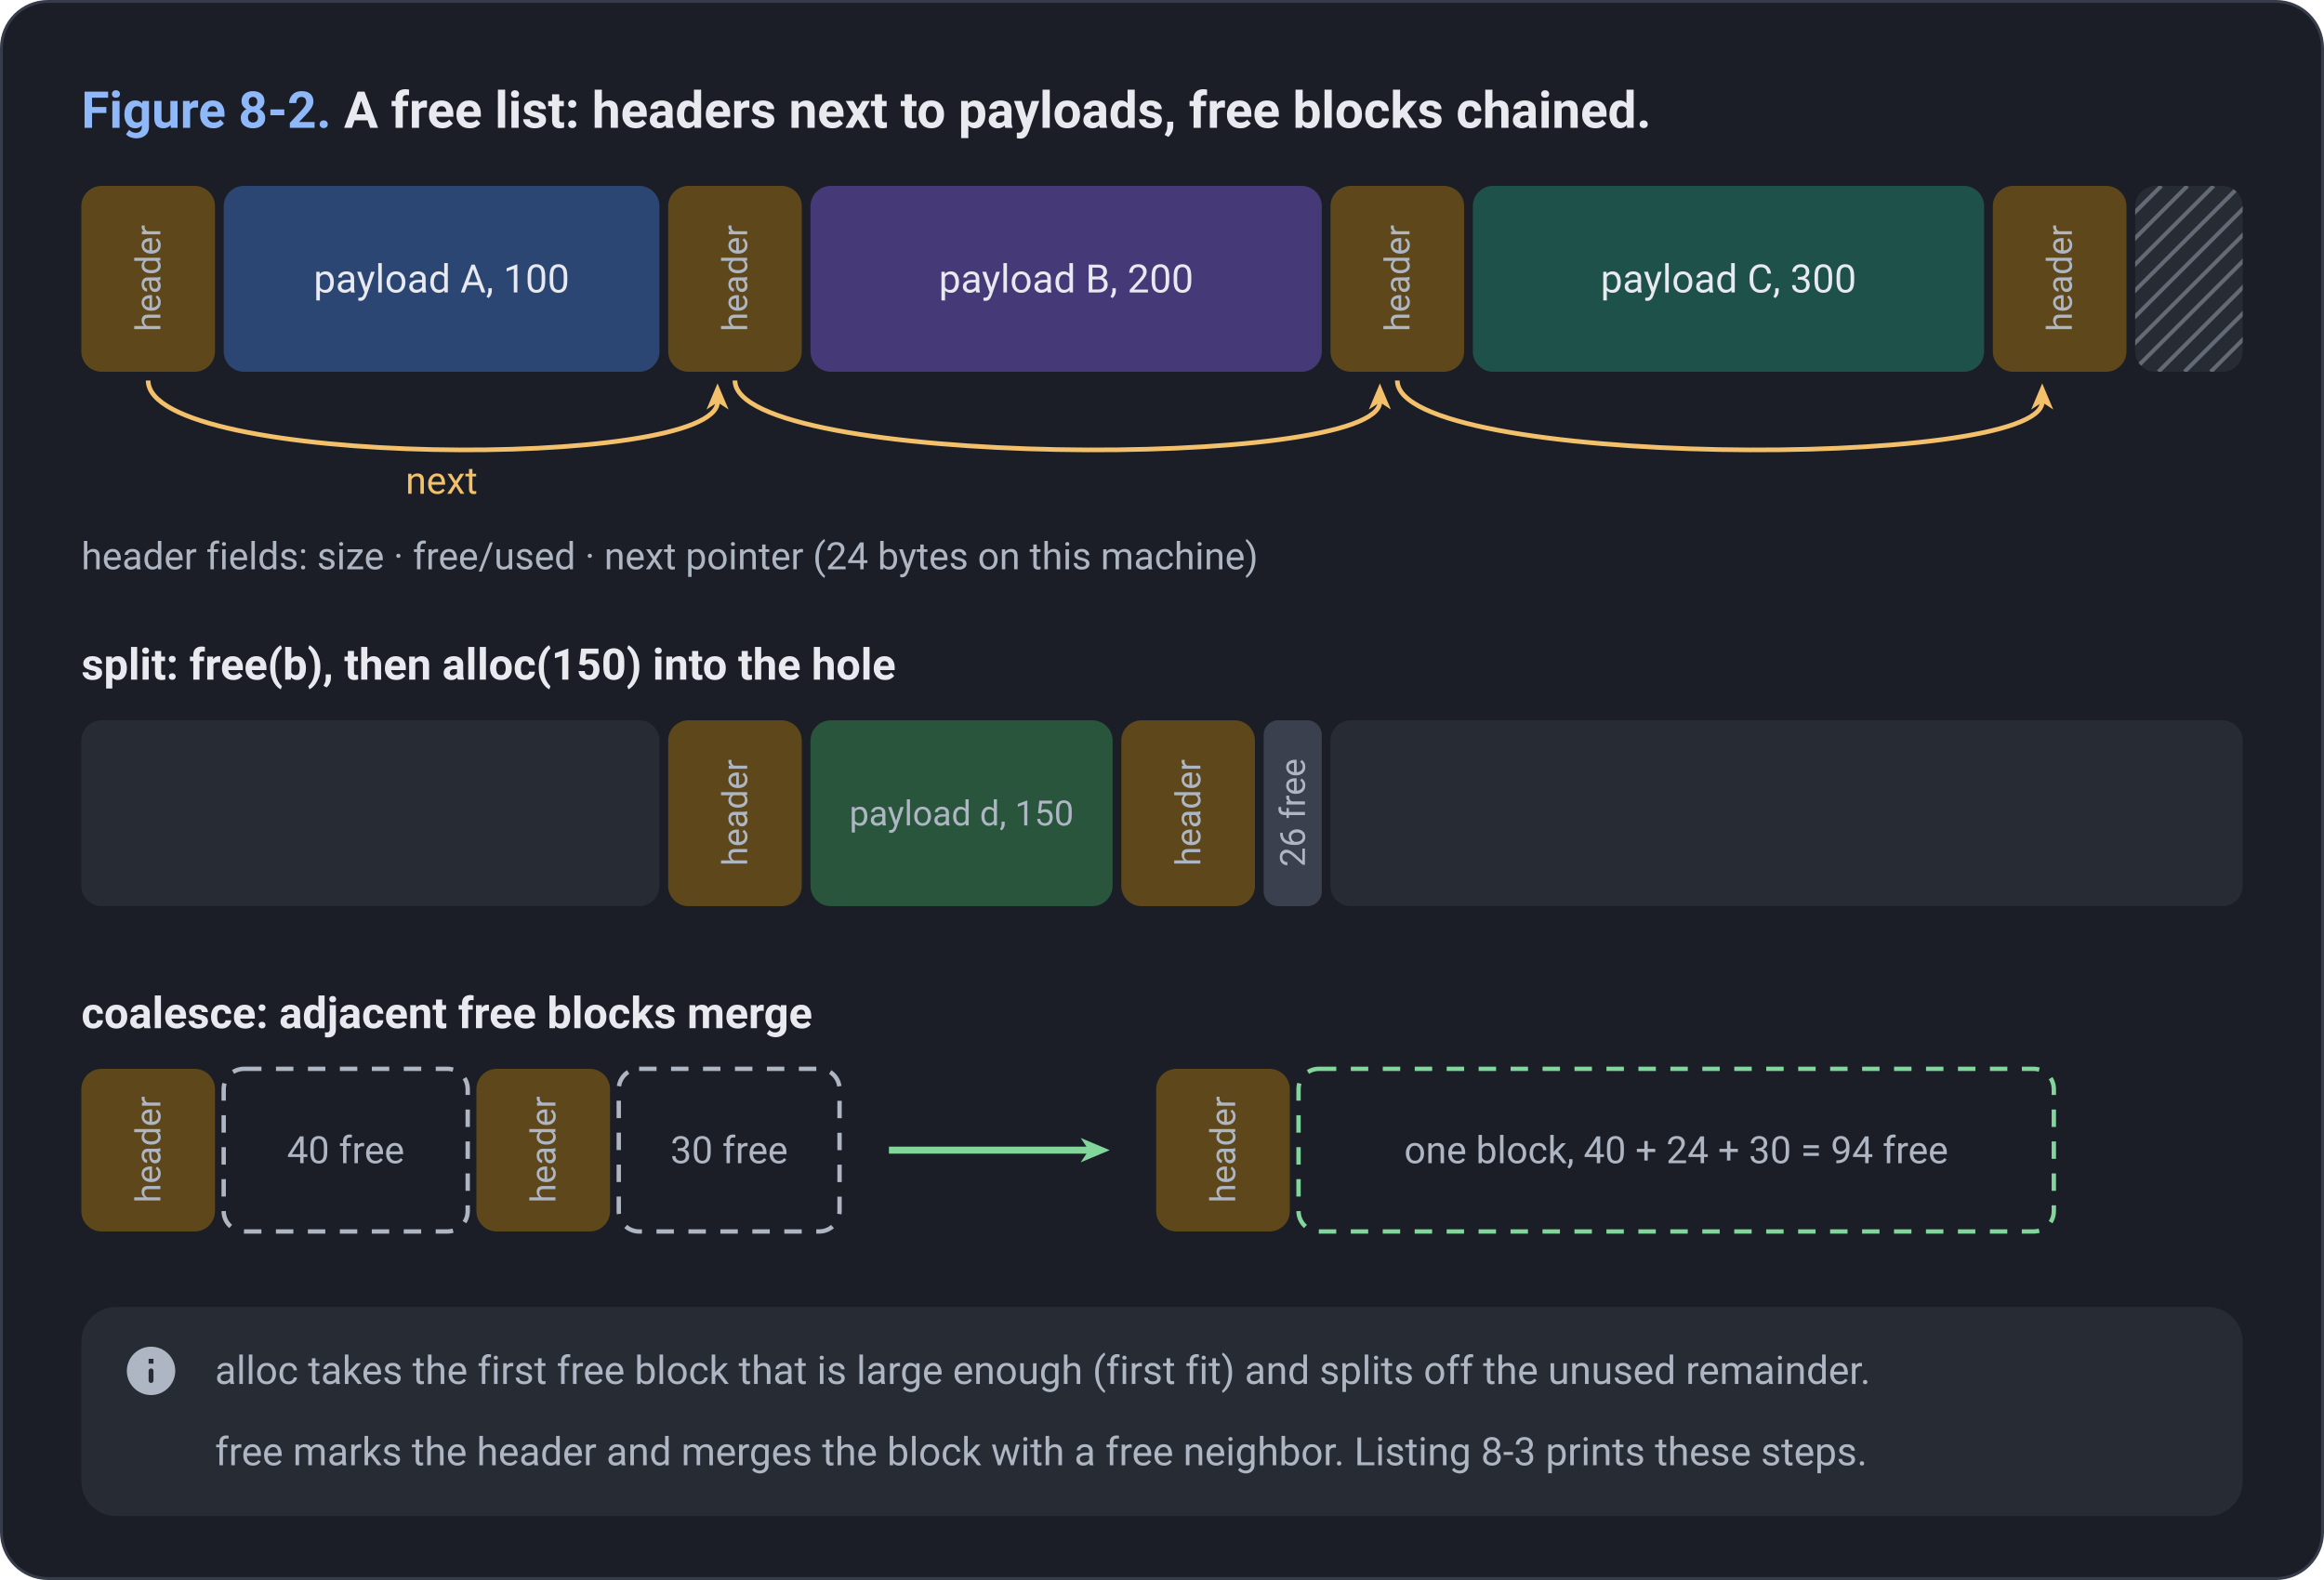
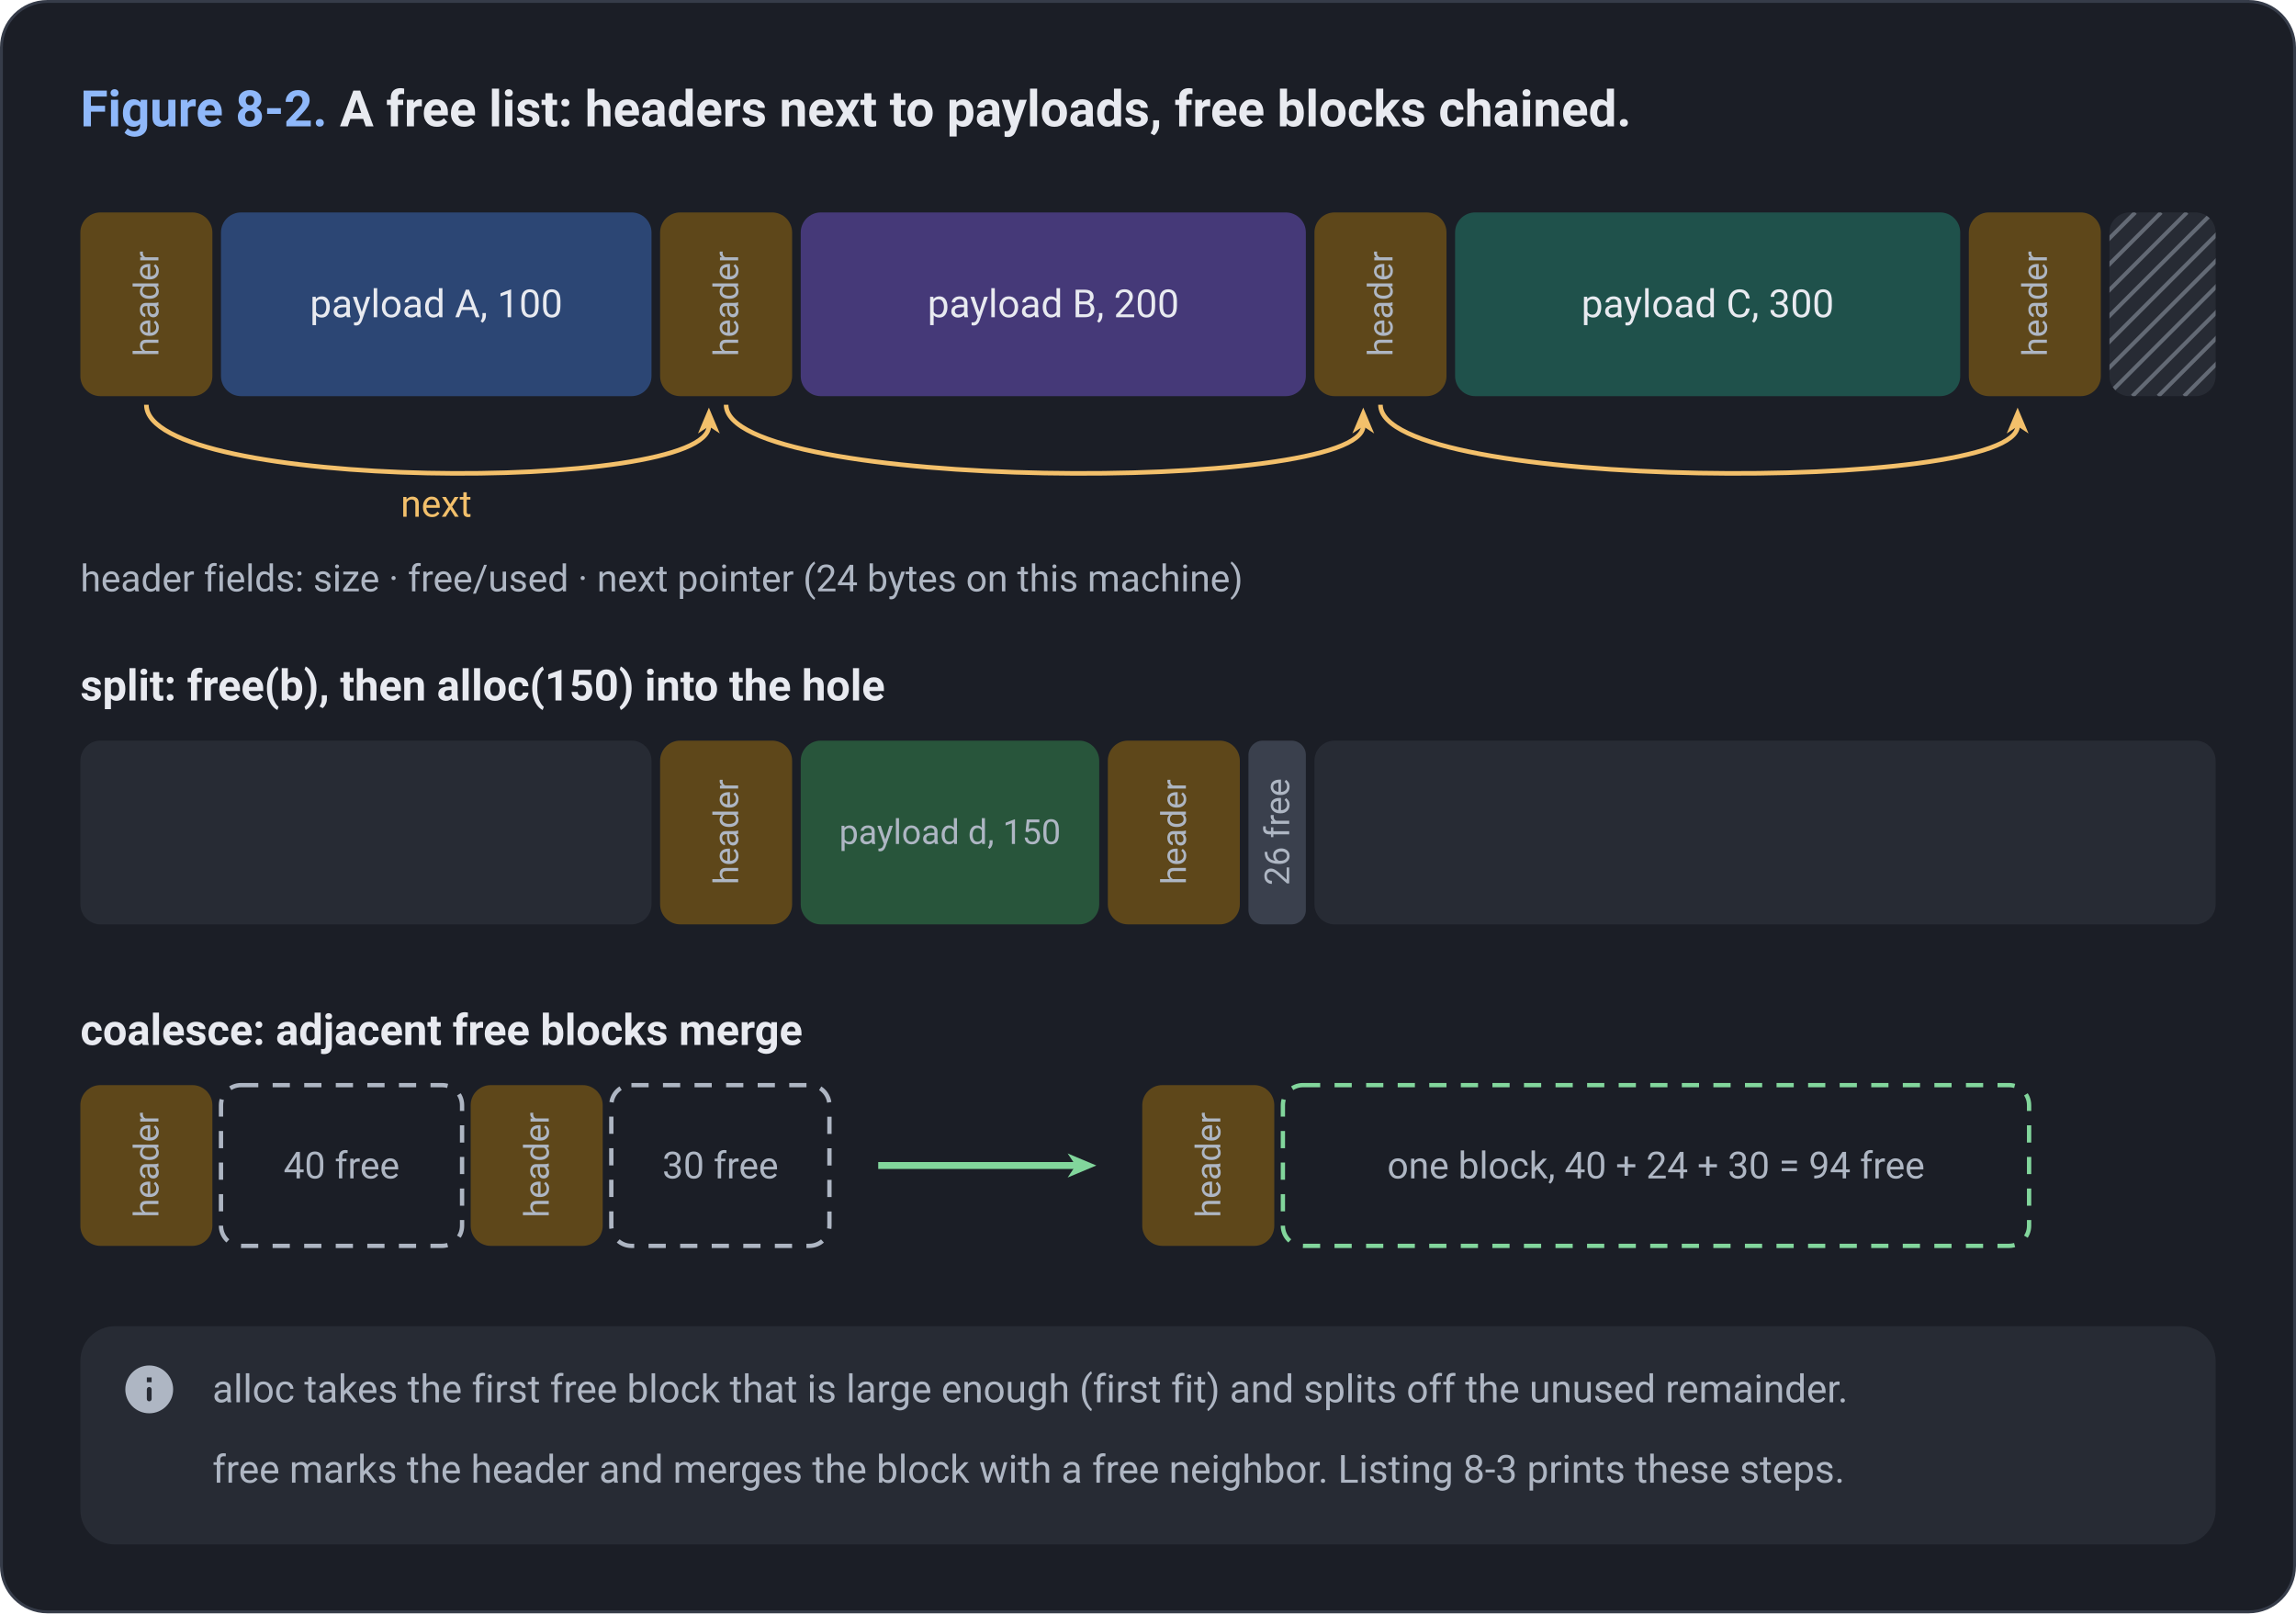
- <svg xmlns="http://www.w3.org/2000/svg" viewBox="0 0 800 544" width="800" height="544">
+ <svg xmlns="http://www.w3.org/2000/svg" viewBox="0 0 800 562" width="800" height="562">
  <style>
    text { font-family: -apple-system, BlinkMacSystemFont, "Segoe UI", Roboto, "Helvetica Neue", Arial, sans-serif; fill: #E8EAF0; }
    .paper { fill: #1B1E26; }
    .frame { fill: #1B1E26; stroke: #363C49; stroke-width: 1; }
    .card { fill: #2B303B; }
    .hair { stroke: #363C49; stroke-width: 1.2; fill: none; }
    .muted { fill: #AEB6C3; }
    .ink { fill: #E8EAF0; }
    .title { font-size: 17.5px; font-weight: 650; }
    .head { font-size: 15.5px; font-weight: 650; }
    .name { font-size: 15px; font-weight: 650; }
    .body { font-size: 13.5px; }
    .sub { font-size: 13px; }
    .mono { font-size: 12.5px; font-family: "SF Mono", SFMono-Regular, ui-monospace, Menlo, Consolas, monospace; }
    .monob { font-size: 12.5px; font-weight: 650; font-family: "SF Mono", SFMono-Regular, ui-monospace, Menlo, Consolas, monospace; }
    .small { font-size: 12px; }
    .note { font-size: 13.5px; }
    .noteb { font-size: 13.5px; font-weight: 650; }
    .sub, .small, .note { fill: #AEB6C3; }
    .c-blue { fill: #1E2D47; }
    .m-blue { fill: #2C4674; }
    .a-blue { fill: #8FB8FA; }
    .t-blue { fill: #8FB8FA; }
    .w-blue { stroke: #8FB8FA; fill: none; stroke-linecap: butt; stroke-linejoin: round; }
    .o-blue { stroke: #8FB8FA; fill: none; stroke-width: 1.5; }
    .h-blue { stroke: #8FB8FA; stroke-width: 1.4; }
    .c-green { fill: #1B3426; }
    .m-green { fill: #28553B; }
    .a-green { fill: #82D69C; }
    .t-green { fill: #82D69C; }
    .w-green { stroke: #82D69C; fill: none; stroke-linecap: butt; stroke-linejoin: round; }
    .o-green { stroke: #82D69C; fill: none; stroke-width: 1.5; }
    .h-green { stroke: #82D69C; stroke-width: 1.4; }
    .c-amber { fill: #3A2D14; }
    .m-amber { fill: #5E471A; }
    .a-amber { fill: #F3C06B; }
    .t-amber { fill: #F3C06B; }
    .w-amber { stroke: #F3C06B; fill: none; stroke-linecap: butt; stroke-linejoin: round; }
    .o-amber { stroke: #F3C06B; fill: none; stroke-width: 1.5; }
    .h-amber { stroke: #F3C06B; stroke-width: 1.4; }
    .c-red { fill: #41221D; }
    .m-red { fill: #69322B; }
    .a-red { fill: #F59E8D; }
    .t-red { fill: #F59E8D; }
    .w-red { stroke: #F59E8D; fill: none; stroke-linecap: butt; stroke-linejoin: round; }
    .o-red { stroke: #F59E8D; fill: none; stroke-width: 1.5; }
    .h-red { stroke: #F59E8D; stroke-width: 1.4; }
    .c-purple { fill: #2C2549; }
    .m-purple { fill: #453978; }
    .a-purple { fill: #BCA8F7; }
    .t-purple { fill: #BCA8F7; }
    .w-purple { stroke: #BCA8F7; fill: none; stroke-linecap: butt; stroke-linejoin: round; }
    .o-purple { stroke: #BCA8F7; fill: none; stroke-width: 1.5; }
    .h-purple { stroke: #BCA8F7; stroke-width: 1.4; }
    .c-teal { fill: #15332F; }
    .m-teal { fill: #1F514B; }
    .a-teal { fill: #72D5CA; }
    .t-teal { fill: #72D5CA; }
    .w-teal { stroke: #72D5CA; fill: none; stroke-linecap: butt; stroke-linejoin: round; }
    .o-teal { stroke: #72D5CA; fill: none; stroke-width: 1.5; }
    .h-teal { stroke: #72D5CA; stroke-width: 1.4; }
    .c-gray { fill: #272B34; }
    .m-gray { fill: #3A404D; }
    .a-gray { fill: #AEB6C3; }
    .t-gray { fill: #AEB6C3; }
    .w-gray { stroke: #AEB6C3; fill: none; stroke-linecap: butt; stroke-linejoin: round; }
    .o-gray { stroke: #AEB6C3; fill: none; stroke-width: 1.5; }
    .h-gray { stroke: #AEB6C3; stroke-width: 1.4; }
    .c-wire { fill: #272B34; }
    .m-wire { fill: #3A404D; }
    .a-wire { fill: #A2ABB9; }
    .t-wire { fill: #A2ABB9; }
    .w-wire { stroke: #A2ABB9; fill: none; stroke-linecap: butt; stroke-linejoin: round; }
    .o-wire { stroke: #A2ABB9; fill: none; stroke-width: 1.5; }
    .h-wire { stroke: #A2ABB9; stroke-width: 1.4; }
  </style>
  <defs>
    <filter id="lift" x="-10%" y="-15%" width="120%" height="140%">
      <feDropShadow dx="0" dy="1" stdDeviation="1.2" flood-color="#000000" flood-opacity="0.45" />
      <feDropShadow dx="0" dy="3" stdDeviation="4" flood-color="#000000" flood-opacity="0.32" />
    </filter>
  </defs>
-   <rect x="0.5" y="0.5" width="799" height="543" rx="16" class="frame" />
+   <rect x="0.5" y="0.5" width="799" height="561" rx="16" class="frame" />
  <text x="28" y="44" class="title">
    <tspan class="t-blue">Figure 8-2.</tspan> A free list: headers next to payloads, free blocks chained.</text>
-   <g transform="translate(0 64)">
+   <g transform="translate(0 74)">
    <rect x="28.0" y="0.0" width="46.0" height="64.0" rx="7" class="m-amber" />
    <text x="51.0" y="36.0" class="small" text-anchor="middle" transform="rotate(-90 51.0 31.8)">header</text>
    <rect x="77.0" y="0.0" width="150.0" height="64.0" rx="7" class="m-blue" />
-     <text x="152.0" y="36.7" class="body" text-anchor="middle" data-fit="82.0,222.0">payload A, 100</text>
+     <text x="152.0" y="36.5" class="body" text-anchor="middle" data-fit="82.0,222.0">payload A, 100</text>
    <rect x="230.0" y="0.0" width="46.0" height="64.0" rx="7" class="m-amber" />
    <text x="253.0" y="36.0" class="small" text-anchor="middle" transform="rotate(-90 253.0 31.8)">header</text>
    <rect x="279.0" y="0.0" width="176.0" height="64.0" rx="7" class="m-purple" />
-     <text x="367.0" y="36.7" class="body" text-anchor="middle" data-fit="284.0,450.0">payload B, 200</text>
+     <text x="367.0" y="36.5" class="body" text-anchor="middle" data-fit="284.0,450.0">payload B, 200</text>
    <rect x="458.0" y="0.0" width="46.0" height="64.0" rx="7" class="m-amber" />
    <text x="481.0" y="36.0" class="small" text-anchor="middle" transform="rotate(-90 481.0 31.8)">header</text>
    <rect x="507.0" y="0.0" width="176.0" height="64.0" rx="7" class="m-teal" />
-     <text x="595.0" y="36.7" class="body" text-anchor="middle" data-fit="512.0,678.0">payload C, 300</text>
+     <text x="595.0" y="36.5" class="body" text-anchor="middle" data-fit="512.0,678.0">payload C, 300</text>
    <rect x="686.0" y="0.0" width="46.0" height="64.0" rx="7" class="m-amber" />
    <text x="709.0" y="36.0" class="small" text-anchor="middle" transform="rotate(-90 709.0 31.8)">header</text>
    <rect x="735.0" y="0.0" width="37.0" height="64.0" rx="7" class="c-gray" />
    <clipPath id="clip-15">
      <rect x="735.0" y="0.0" width="37.0" height="64.0" rx="7" />
    </clipPath>
    <g clip-path="url(#clip-15)">
      <line x1="671.0" y1="64.0" x2="735.0" y2="0.0" class="h-gray" opacity="0.45" />
      <line x1="680.0" y1="64.0" x2="744.0" y2="0.0" class="h-gray" opacity="0.45" />
      <line x1="689.0" y1="64.0" x2="753.0" y2="0.0" class="h-gray" opacity="0.45" />
      <line x1="698.0" y1="64.0" x2="762.0" y2="0.0" class="h-gray" opacity="0.45" />
      <line x1="707.0" y1="64.0" x2="771.0" y2="0.0" class="h-gray" opacity="0.45" />
      <line x1="716.0" y1="64.0" x2="780.0" y2="0.0" class="h-gray" opacity="0.45" />
      <line x1="725.0" y1="64.0" x2="789.0" y2="0.0" class="h-gray" opacity="0.45" />
      <line x1="734.0" y1="64.0" x2="798.0" y2="0.0" class="h-gray" opacity="0.45" />
      <line x1="743.0" y1="64.0" x2="807.0" y2="0.0" class="h-gray" opacity="0.45" />
      <line x1="752.0" y1="64.0" x2="816.0" y2="0.0" class="h-gray" opacity="0.45" />
      <line x1="761.0" y1="64.0" x2="825.0" y2="0.0" class="h-gray" opacity="0.45" />
      <line x1="770.0" y1="64.0" x2="834.0" y2="0.0" class="h-gray" opacity="0.45" />
    </g>
    <polygon points="247.0,68.0 250.8,77.0 247.0,74.5 243.2,77.0" class="a-amber" />
    <path d="M51.0,67.0 C51.0,97.0 247.0,98.0 247.0,74.3" class="w-amber" stroke-width="1.6" />
    <polygon points="475.0,68.0 478.8,77.0 475.0,74.5 471.2,77.0" class="a-amber" />
    <path d="M253.0,67.0 C253.0,97.0 475.0,98.0 475.0,74.3" class="w-amber" stroke-width="1.6" />
    <polygon points="703.0,68.0 706.8,77.0 703.0,74.5 699.2,77.0" class="a-amber" />
    <path d="M481.0,67.0 C481.0,97.0 703.0,98.0 703.0,74.3" class="w-amber" stroke-width="1.6" />
    <text x="152.0" y="106.0" class="sub t-amber" text-anchor="middle">next</text>
    <text x="28.0" y="132.0" class="sub">header fields: size · free/used · next pointer (24 bytes on this machine)</text>
    <text x="28.0" y="170.0" class="name">split: free(b), then alloc(150) into the hole</text>
    <rect x="28.0" y="184.0" width="199.0" height="64.0" rx="7" class="c-gray" />
    <rect x="458.0" y="184.0" width="314.0" height="64.0" rx="7" class="c-gray" />
    <rect x="230.0" y="184.0" width="46.0" height="64.0" rx="7" class="m-amber" />
    <text x="253.0" y="220.0" class="small" text-anchor="middle" transform="rotate(-90 253.0 215.8)">header</text>
    <rect x="279.0" y="184.0" width="104.0" height="64.0" rx="7" class="m-green" />
-     <text x="331.0" y="220.2" class="small" text-anchor="middle" data-fit="284.0,378.0">payload d, 150</text>
+     <text x="331.0" y="220.0" class="small" text-anchor="middle" data-fit="284.0,378.0">payload d, 150</text>
    <rect x="386.0" y="184.0" width="46.0" height="64.0" rx="7" class="m-amber" />
    <text x="409.0" y="220.0" class="small" text-anchor="middle" transform="rotate(-90 409.0 215.8)">header</text>
    <rect x="435.0" y="184.0" width="20.0" height="64.0" rx="5" class="m-gray" />
    <text x="445.0" y="220.0" class="small" text-anchor="middle" transform="rotate(-90 445.0 215.8)">26 free</text>
    <text x="28.0" y="290.0" class="name">coalesce: adjacent free blocks merge</text>
    <rect x="28.0" y="304.0" width="46.0" height="56.0" rx="7" class="m-amber" />
    <text x="51.0" y="336.0" class="small" text-anchor="middle" transform="rotate(-90 51.0 331.8)">header</text>
    <rect x="77.0" y="304.0" width="84.0" height="56.0" rx="7" class="o-gray" stroke-dasharray="6 5" />
    <text x="119.0" y="336.5" class="sub" text-anchor="middle">40 free</text>
    <rect x="164.0" y="304.0" width="46.0" height="56.0" rx="7" class="m-amber" />
    <text x="187.0" y="336.0" class="small" text-anchor="middle" transform="rotate(-90 187.0 331.8)">header</text>
    <rect x="213.0" y="304.0" width="76.0" height="56.0" rx="7" class="o-gray" stroke-dasharray="6 5" />
    <text x="251.0" y="336.5" class="sub" text-anchor="middle">30 free</text>
    <polygon points="382.0,332.0 372.0,336.2 374.8,332.0 372.0,327.8" class="a-green" />
    <path d="M306.0,332.0 L375.0,332.0" class="w-green" stroke-width="2.4" />
    <rect x="398.0" y="304.0" width="46.0" height="56.0" rx="7" class="m-amber" />
    <text x="421.0" y="336.0" class="small" text-anchor="middle" transform="rotate(-90 421.0 331.8)">header</text>
    <rect x="447.0" y="304.0" width="260.0" height="56.0" rx="7" class="o-green" stroke-dasharray="6 5" />
    <text x="577.0" y="336.5" class="sub" text-anchor="middle" data-fit="451.0,703.0">one block, 40 + 24 + 30 = 94 free</text>
  </g>
-   <rect x="28" y="450" width="744" height="72" rx="12" class="c-gray" />
-   <g transform="translate(42 462) scale(0.833)" class="a-gray">
+   <rect x="28" y="462" width="744" height="76" rx="12" class="c-gray" />
+   <g transform="translate(42 474) scale(0.833)" class="a-gray">
    <path d="M12 2C6.48 2 2 6.48 2 12s4.48 10 10 10 10-4.48 10-10S17.52 2 12 2zm0 15c-.55 0-1-.45-1-1v-4c0-.55.45-1 1-1s1 .45 1 1v4c0 .55-.45 1-1 1zm1-8h-2V7h2v2z" />
  </g>
-   <text x="74" y="476.5" class="note" data-fit="74,760">alloc takes the first free block that is large enough (first fit) and splits off the unused remainder.</text>
-   <text x="74" y="504.5" class="note" data-fit="74,760">free marks the header and merges the block with a free neighbor. Listing 8-3 prints these steps.</text>
+   <text x="74" y="488.5" class="note" data-fit="74,760">alloc takes the first free block that is large enough (first fit) and splits off the unused remainder.</text>
+   <text x="74" y="516.5" class="note" data-fit="74,760">free marks the header and merges the block with a free neighbor. Listing 8-3 prints these steps.</text>
</svg>
